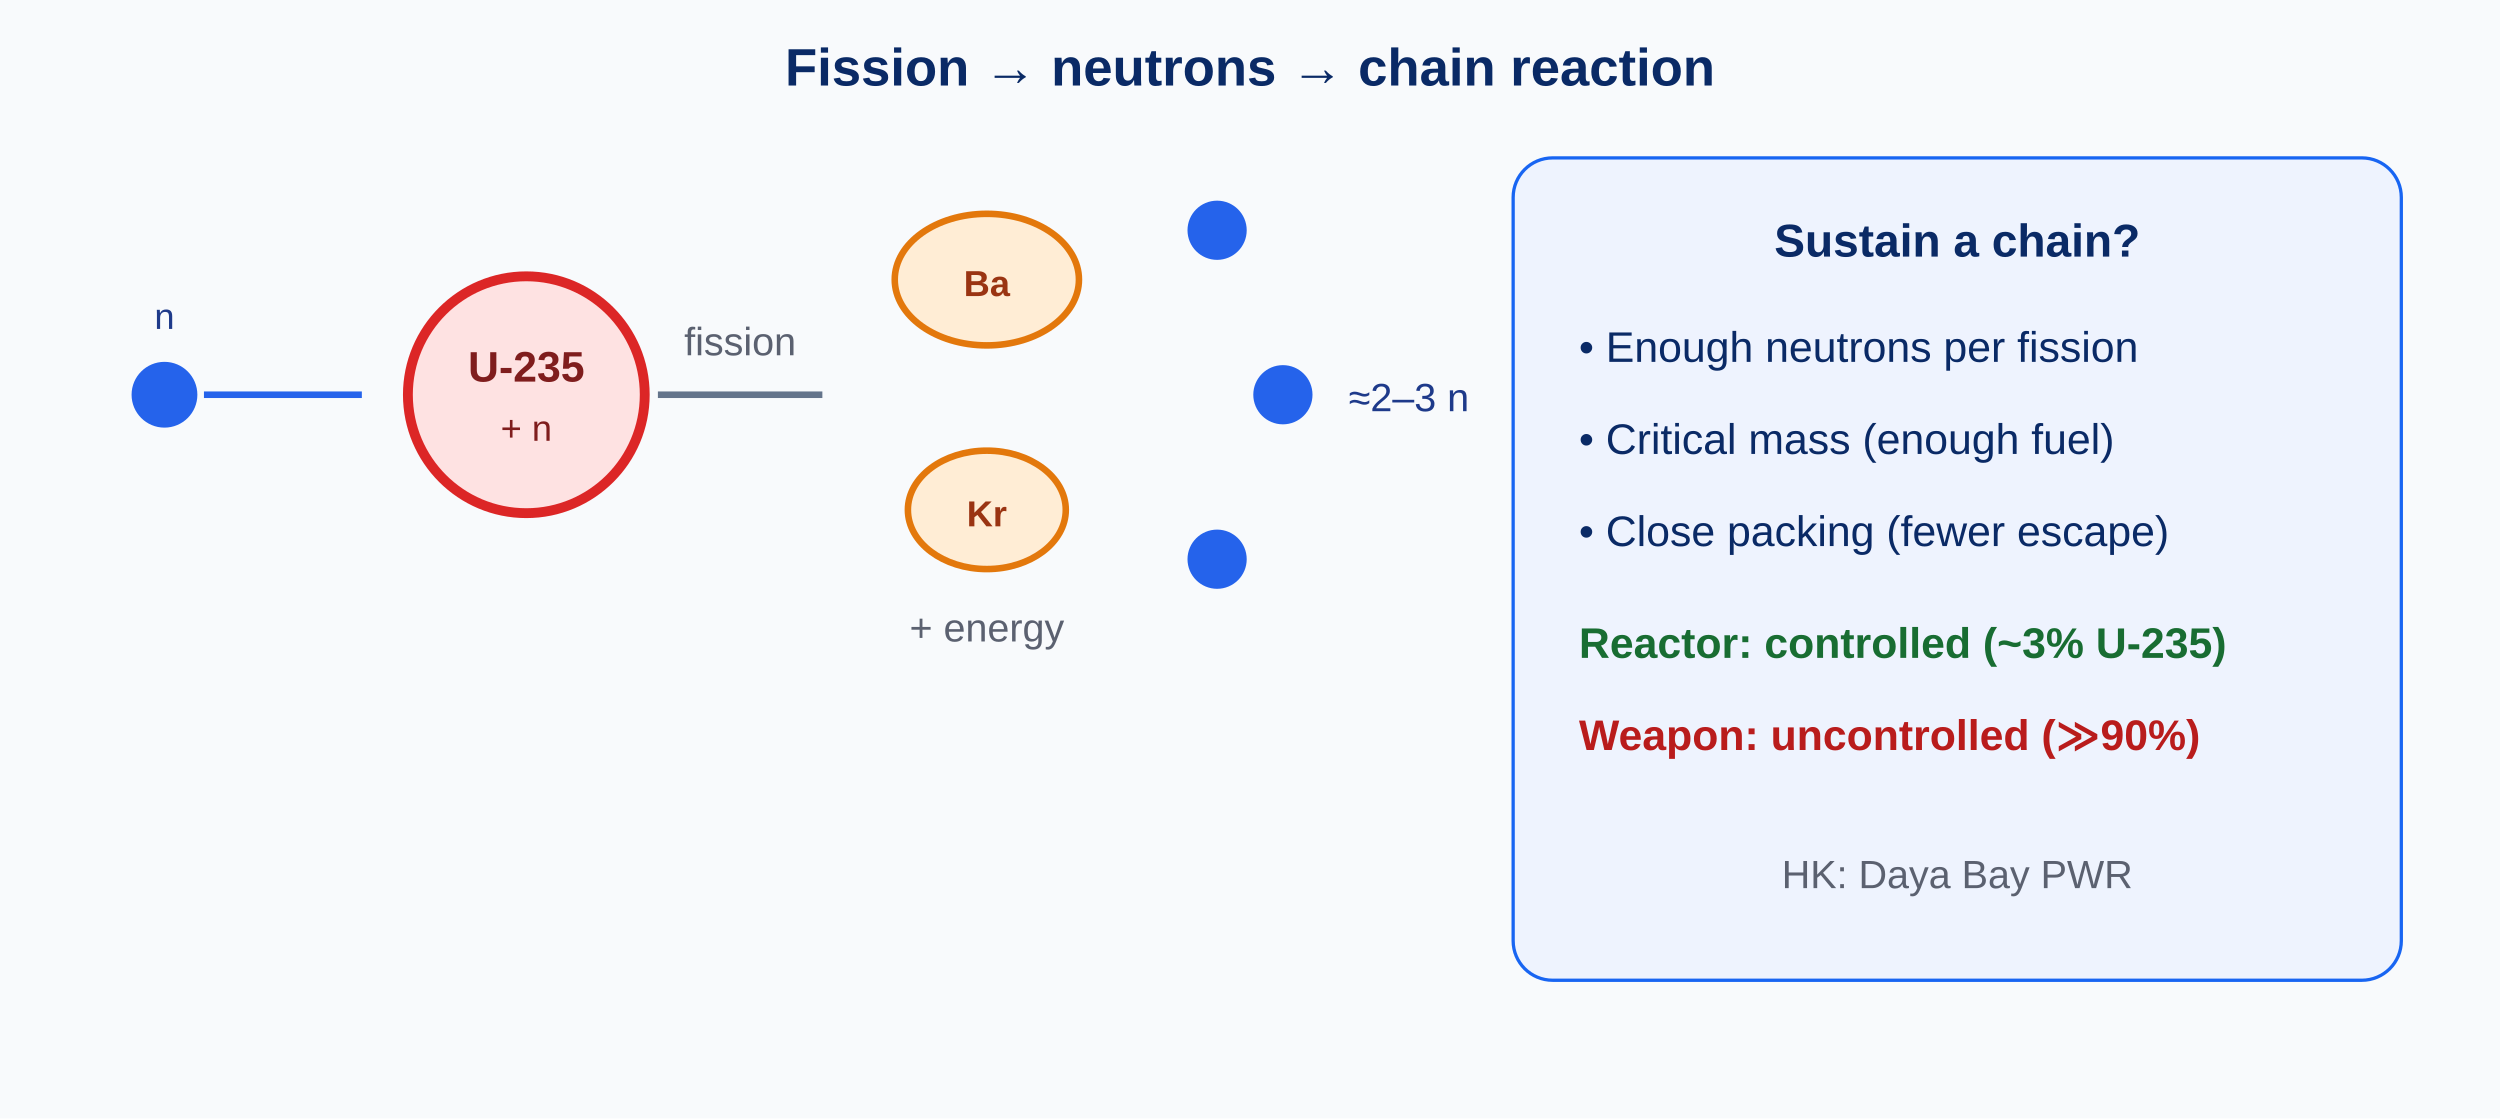
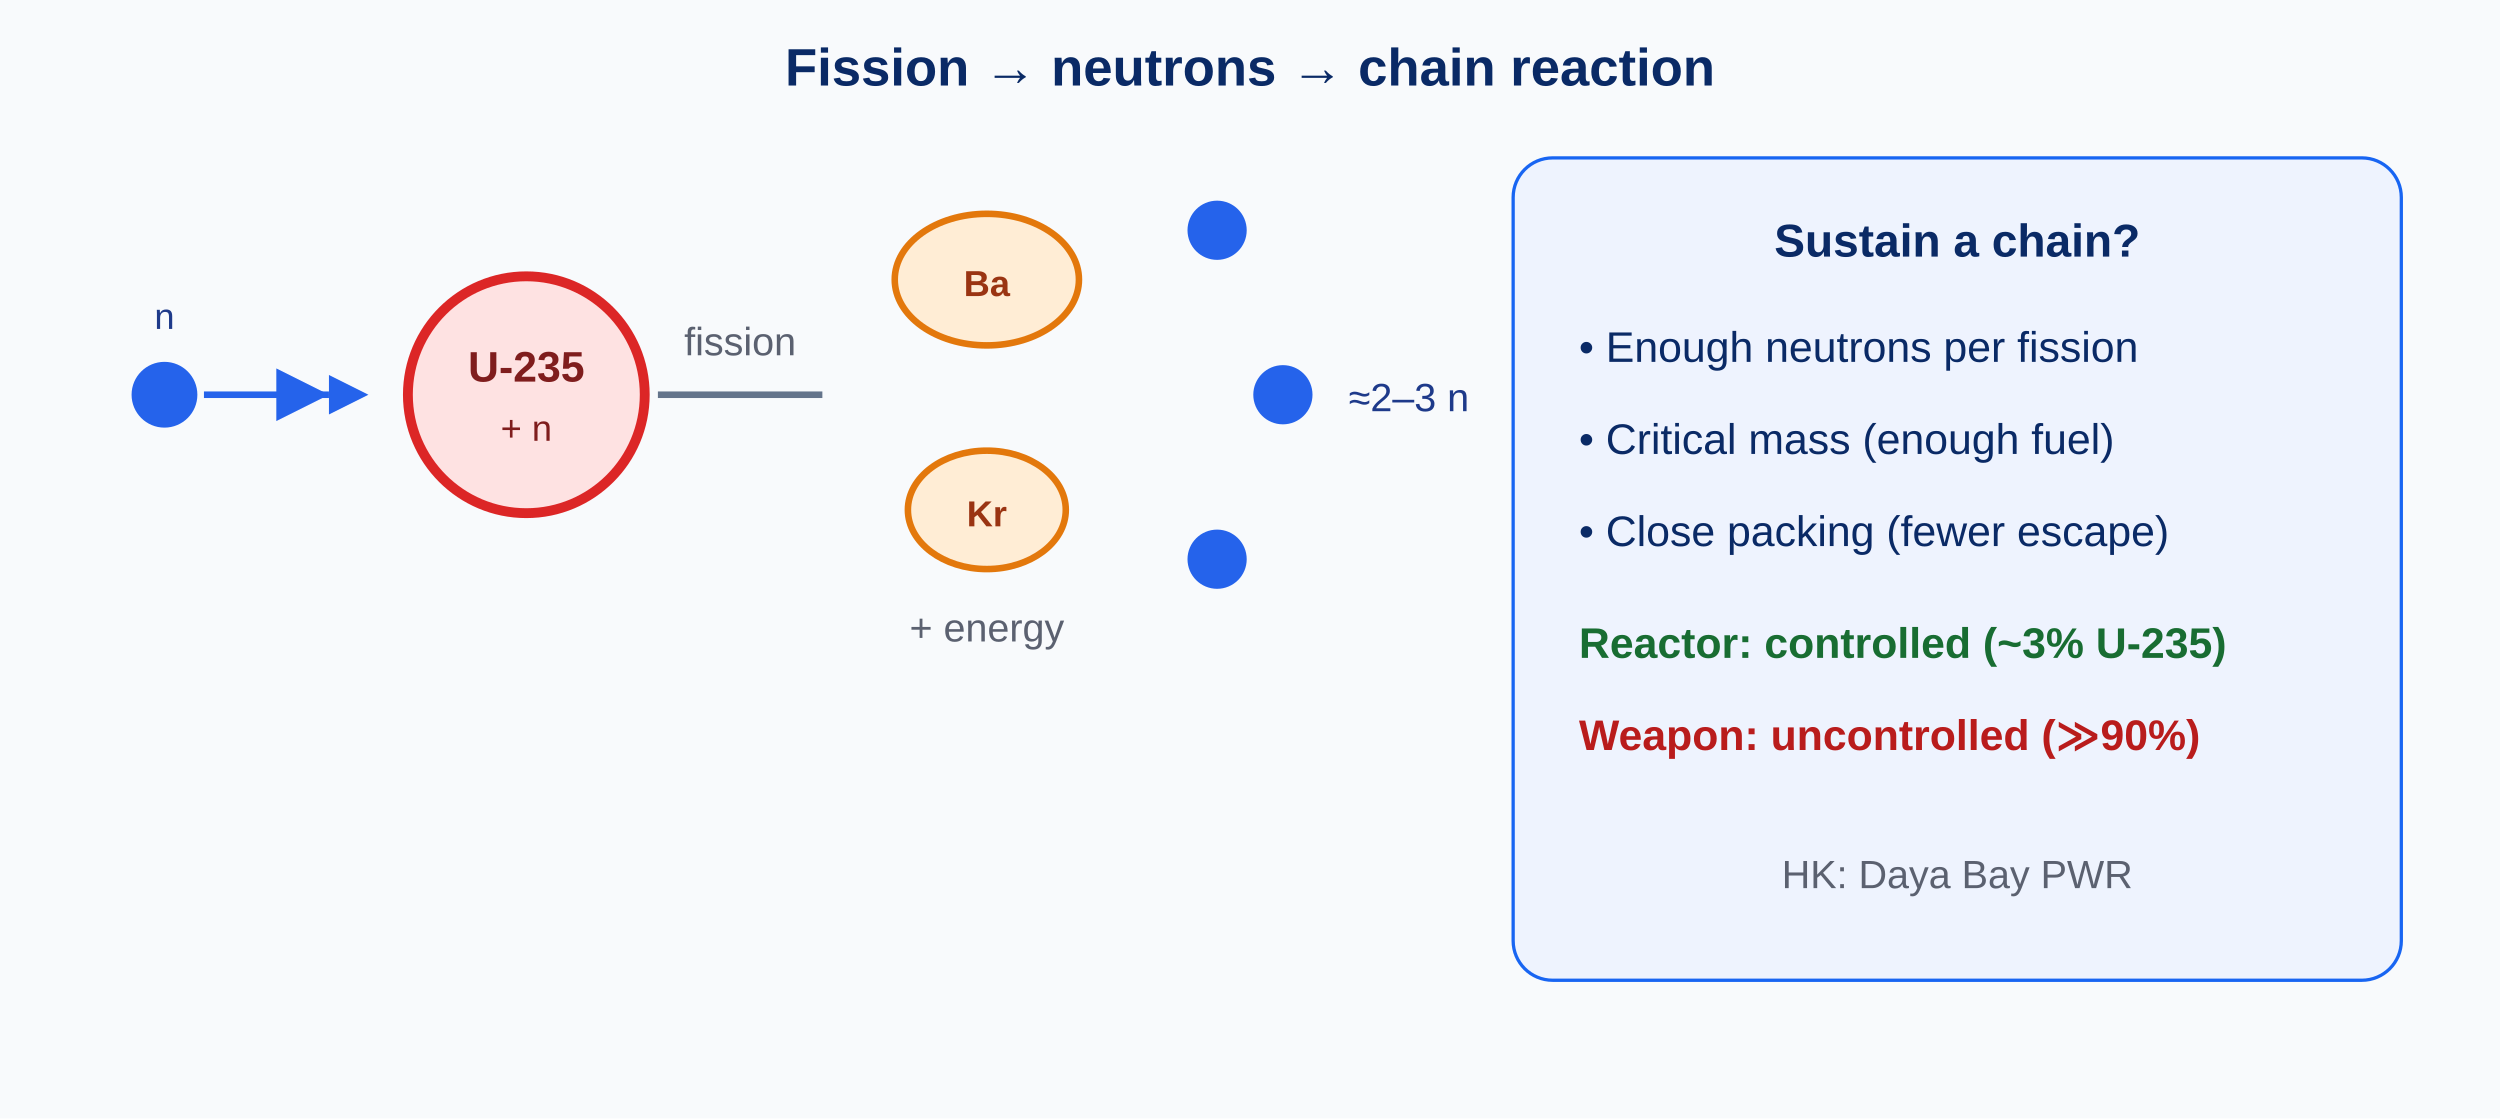
<svg xmlns="http://www.w3.org/2000/svg" viewBox="0 0 760 340" role="img" aria-label="U-235 fission releases neutrons that can start a chain reaction">
+   <defs>
+     <marker id="arr" markerWidth="10" markerHeight="10" refX="8" refY="4" orient="auto" markerUnits="strokeWidth">
+       <path d="M0,0 L8,4 L0,8 Z" fill="#2563eb" />
+     </marker>
+   </defs>
  <rect width="760" height="340" fill="#f8fafc" />
  <text x="380" y="26" text-anchor="middle" font-family="Segoe UI,Arial,sans-serif" font-size="16" font-weight="700" fill="#0a2a66">Fission → neutrons → chain reaction</text>
  <circle cx="50" cy="120" r="10" fill="#2563eb" />
  <text x="50" y="100" text-anchor="middle" font-family="Segoe UI,Arial,sans-serif" font-size="11" fill="#1e3a8a">n</text>
-   <line x1="62" y1="120" x2="110" y2="120" stroke="#2563eb" stroke-width="2" marker-end="url(#arr)" />
+   <line x1="62" y1="120" x2="100" y2="120" stroke="#2563eb" stroke-width="2" marker-end="url(#arr)" />
+   <polygon points="100,114 112,120 100,126" fill="#2563eb" />
  <circle cx="160" cy="120" r="36" fill="#fee2e2" stroke="#dc2626" stroke-width="3" />
  <text x="160" y="116" text-anchor="middle" font-family="Segoe UI,Arial,sans-serif" font-size="13" font-weight="800" fill="#7f1d1d">U-235</text>
  <text x="160" y="134" text-anchor="middle" font-family="Segoe UI,Arial,sans-serif" font-size="11" fill="#7f1d1d">+ n</text>
  <line x1="200" y1="120" x2="250" y2="120" stroke="#64748b" stroke-width="2" />
  <text x="225" y="108" text-anchor="middle" font-family="Segoe UI,Arial,sans-serif" font-size="12" fill="#5b6170">fission</text>
  <ellipse cx="300" cy="85" rx="28" ry="20" fill="#ffedd5" stroke="#e3780c" stroke-width="2" />
  <text x="300" y="90" text-anchor="middle" font-family="Segoe UI,Arial,sans-serif" font-size="11" font-weight="700" fill="#9a3412">Ba</text>
  <ellipse cx="300" cy="155" rx="24" ry="18" fill="#ffedd5" stroke="#e3780c" stroke-width="2" />
  <text x="300" y="160" text-anchor="middle" font-family="Segoe UI,Arial,sans-serif" font-size="11" font-weight="700" fill="#9a3412">Kr</text>
  <text x="300" y="195" text-anchor="middle" font-family="Segoe UI,Arial,sans-serif" font-size="12" fill="#5b6170">+ energy</text>
  <circle cx="370" cy="70" r="9" fill="#2563eb" />
  <circle cx="390" cy="120" r="9" fill="#2563eb" />
  <circle cx="370" cy="170" r="9" fill="#2563eb" />
  <text x="410" y="125" font-family="Segoe UI,Arial,sans-serif" font-size="12" fill="#1e3a8a">≈2–3 n</text>
  <rect x="460" y="48" width="270" height="250" rx="12" fill="#eef3fe" stroke="#1865f2" />
  <text x="595" y="78" text-anchor="middle" font-family="Segoe UI,Arial,sans-serif" font-size="14" font-weight="800" fill="#0a2a66">Sustain a chain?</text>
  <text x="480" y="110" font-family="Segoe UI,Arial,sans-serif" font-size="13" fill="#0a2a66">• Enough neutrons per fission</text>
  <text x="480" y="138" font-family="Segoe UI,Arial,sans-serif" font-size="13" fill="#0a2a66">• Critical mass (enough fuel)</text>
  <text x="480" y="166" font-family="Segoe UI,Arial,sans-serif" font-size="13" fill="#0a2a66">• Close packing (fewer escape)</text>
  <text x="480" y="200" font-family="Segoe UI,Arial,sans-serif" font-size="13" font-weight="700" fill="#186d32">Reactor: controlled (~3% U-235)</text>
  <text x="480" y="228" font-family="Segoe UI,Arial,sans-serif" font-size="13" font-weight="700" fill="#b91c1c">Weapon: uncontrolled (≫90%)</text>
  <text x="595" y="270" text-anchor="middle" font-family="Segoe UI,Arial,sans-serif" font-size="12" fill="#5b6170">HK: Daya Bay PWR</text>
</svg>
